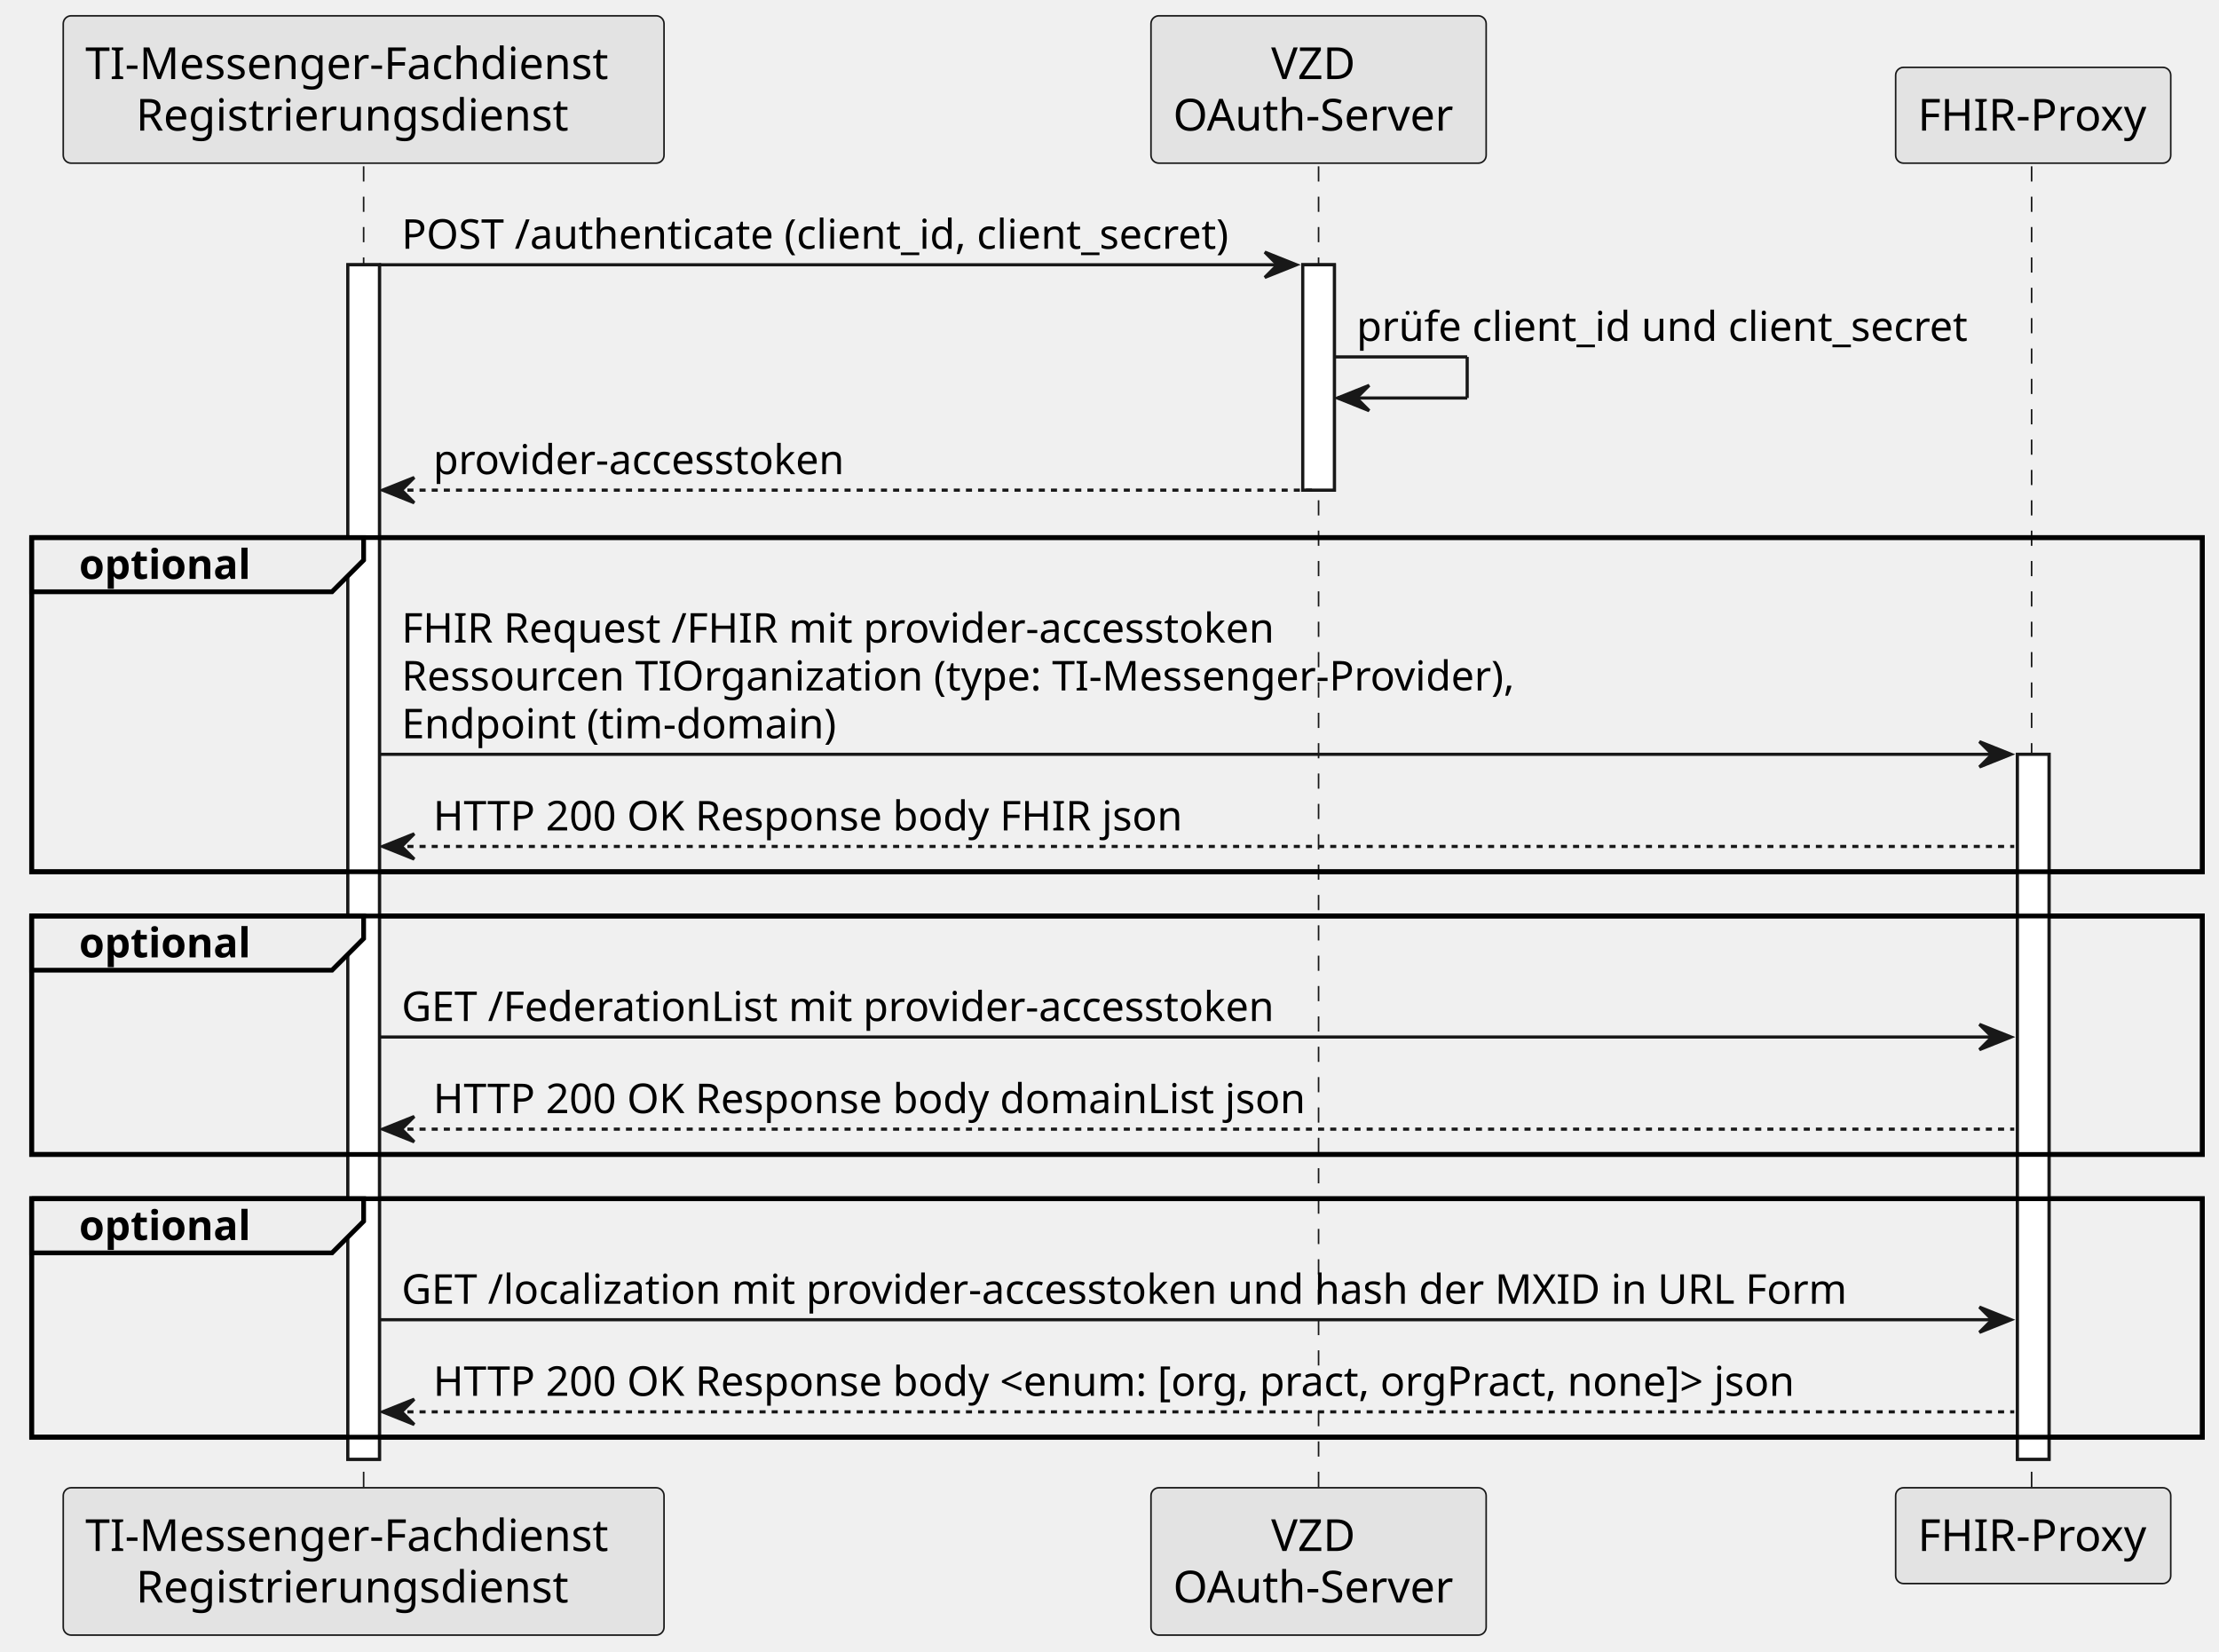
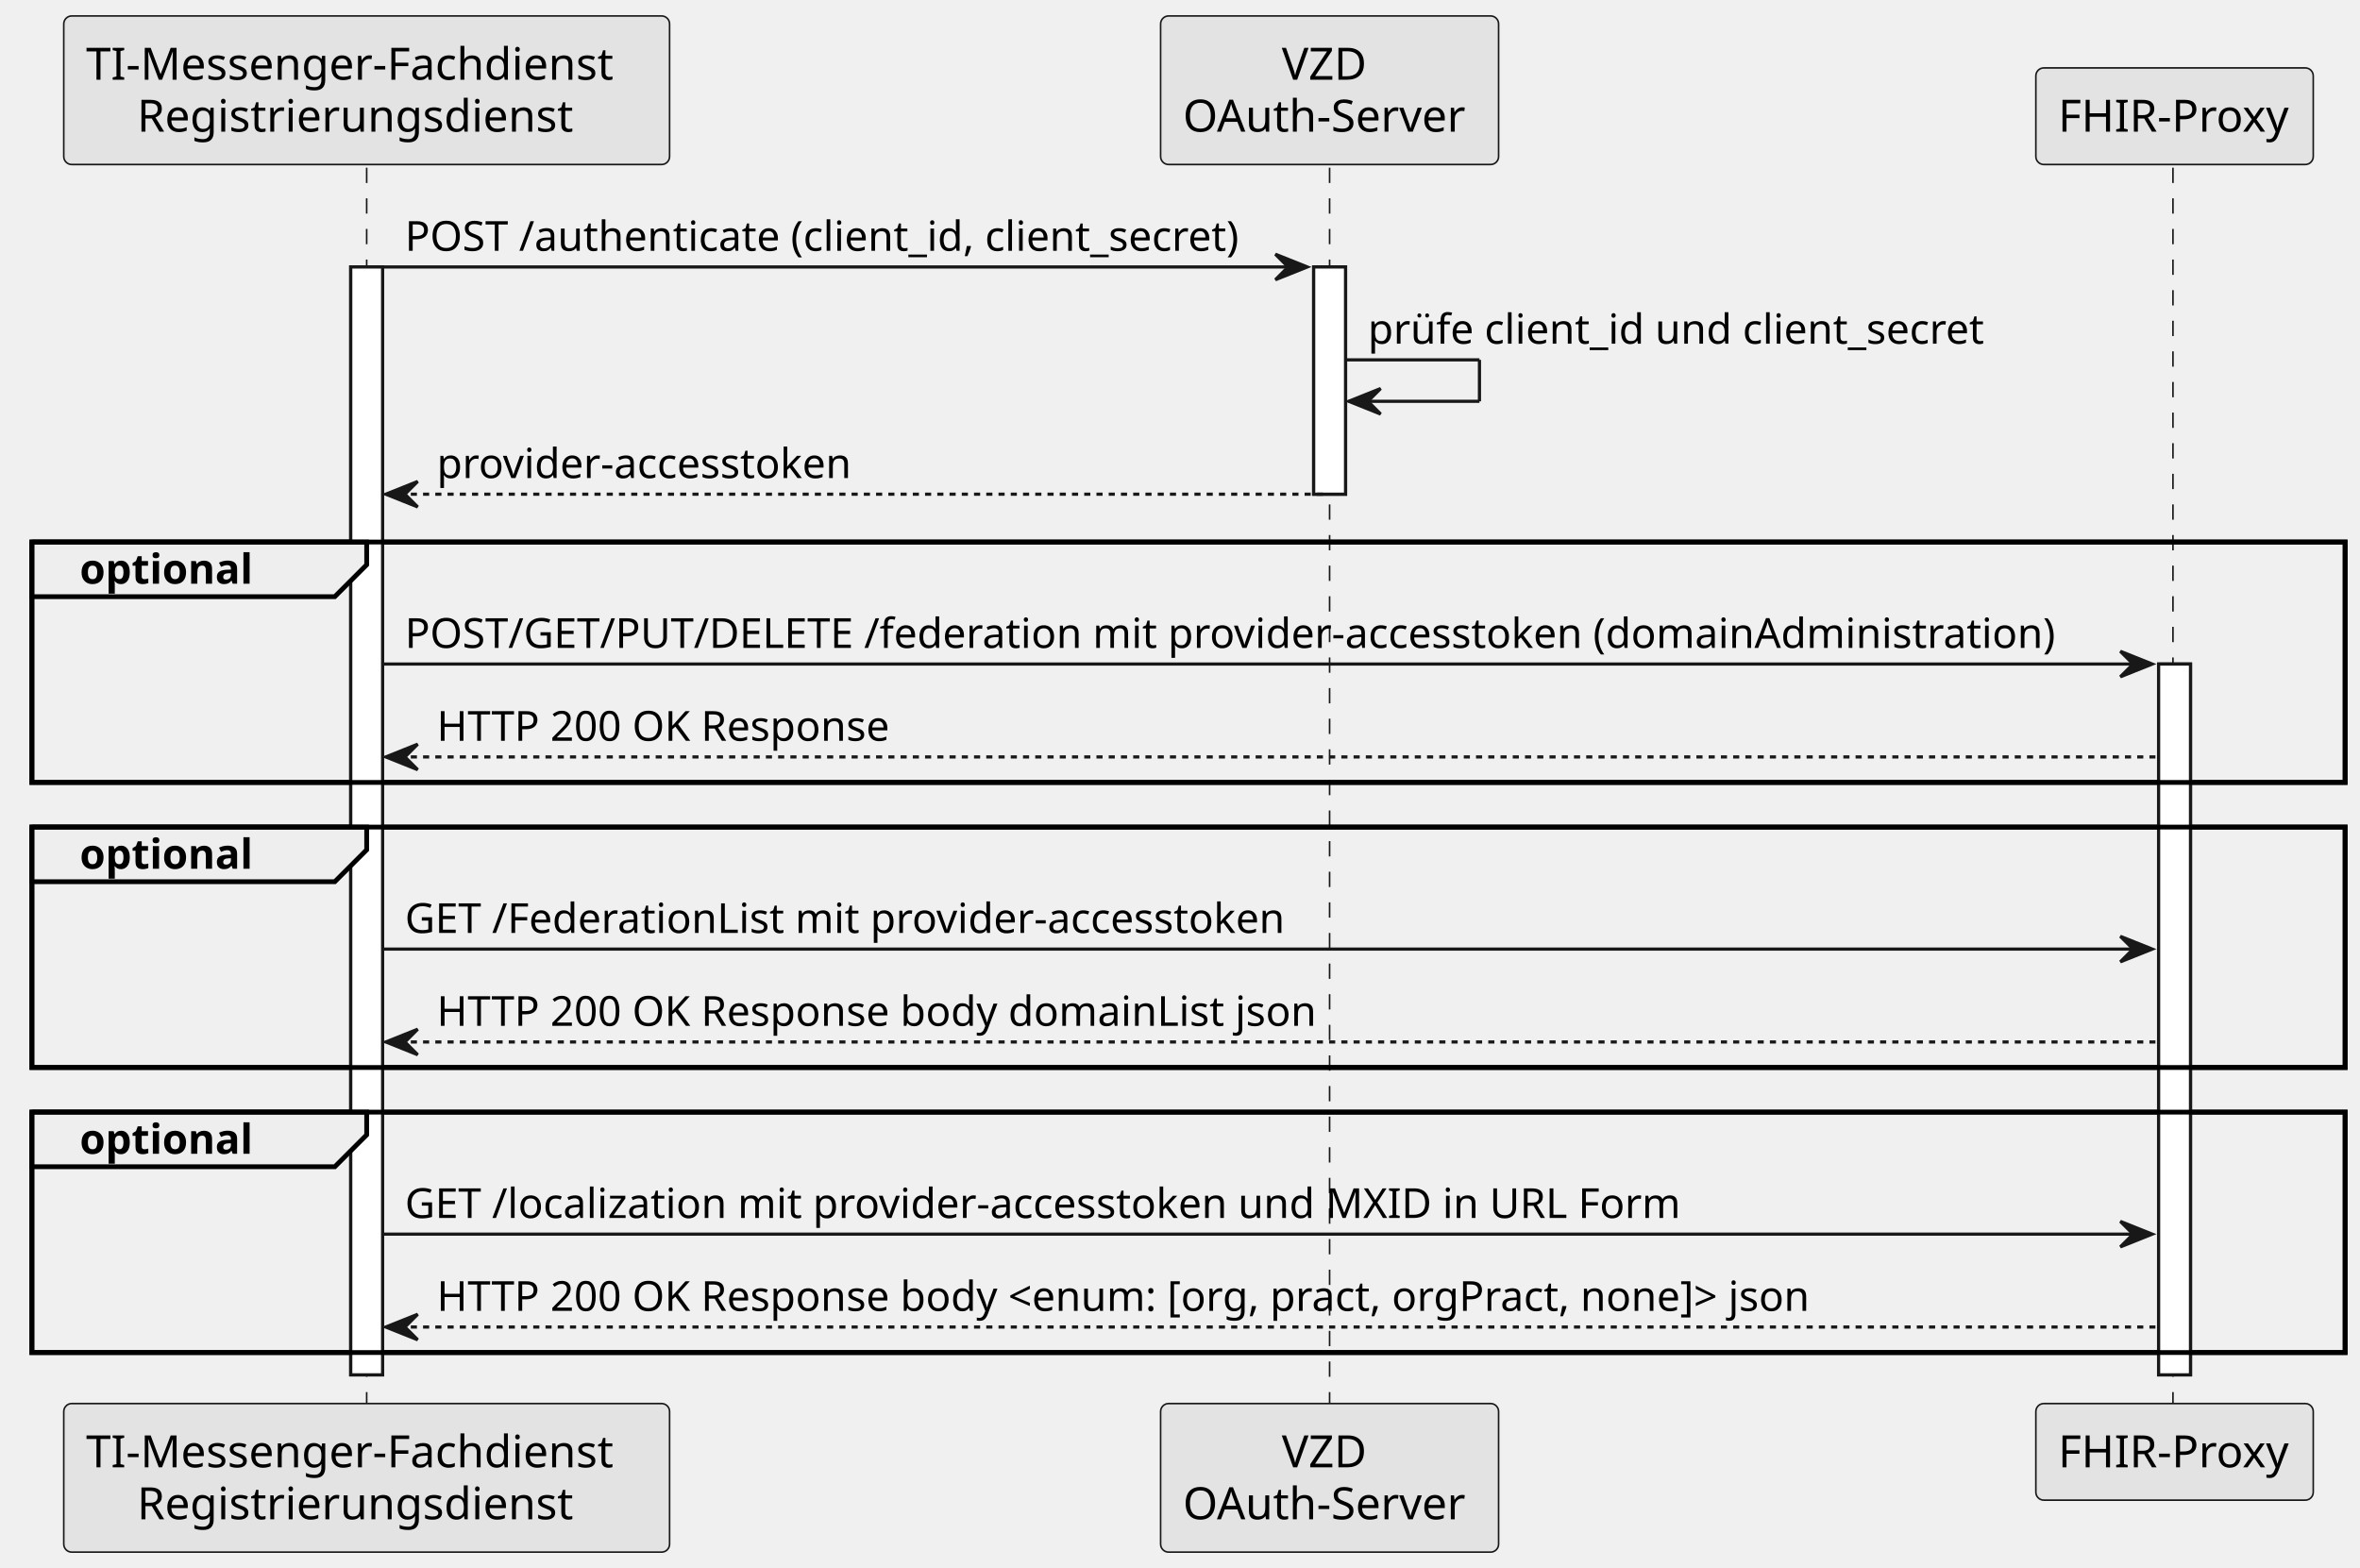
- <svg xmlns="http://www.w3.org/2000/svg" contentStyleType="text/css" height="544.792px" preserveAspectRatio="none" style="width:731px;height:544px;background:#FFFFFF;" version="1.1" viewBox="0 0 731 544" width="731.25px" zoomAndPan="magnify">
+ <svg xmlns="http://www.w3.org/2000/svg" contentStyleType="text/css" height="512.5px" preserveAspectRatio="none" style="width:771px;height:512px;background:#FFFFFF;" version="1.1" viewBox="0 0 771 512" width="771.875px" zoomAndPan="magnify">
  <defs />
  <g>
-     <rect fill="#FFFFFF" height="393.465" style="stroke:#181818;stroke-width:1.042;" width="10.417" x="114.583" y="87.215" />
+     <rect fill="#FFFFFF" height="361.938" style="stroke:#181818;stroke-width:1.042;" width="10.417" x="114.583" y="87.215" />
    <rect fill="#FFFFFF" height="74.235" style="stroke:#181818;stroke-width:1.042;" width="10.417" x="429.167" y="87.215" />
-     <rect fill="#FFFFFF" height="232.218" style="stroke:#181818;stroke-width:1.042;" width="10.417" x="664.583" y="248.462" />
-     <rect fill="none" height="110.067" style="stroke:#000000;stroke-width:1.562;" width="715.104" x="10.417" y="177.075" />
-     <rect fill="none" height="78.54" style="stroke:#000000;stroke-width:1.562;" width="715.104" x="10.417" y="301.725" />
-     <rect fill="none" height="78.54" style="stroke:#000000;stroke-width:1.562;" width="715.104" x="10.417" y="394.849" />
-     <line style="stroke:#181818;stroke-width:0.521;stroke-dasharray:5.0,5.0;" x1="119.792" x2="119.792" y1="54.785" y2="491.097" />
-     <line style="stroke:#181818;stroke-width:0.521;stroke-dasharray:5.0,5.0;" x1="434.375" x2="434.375" y1="54.785" y2="491.097" />
-     <line style="stroke:#181818;stroke-width:0.521;stroke-dasharray:5.0,5.0;" x1="669.271" x2="669.271" y1="54.785" y2="491.097" />
+     <rect fill="#FFFFFF" height="232.218" style="stroke:#181818;stroke-width:1.042;" width="10.417" x="705.208" y="216.935" />
+     <rect fill="none" height="78.54" style="stroke:#000000;stroke-width:1.562;" width="755.729" x="10.417" y="177.075" />
+     <rect fill="none" height="78.54" style="stroke:#000000;stroke-width:1.562;" width="755.729" x="10.417" y="270.199" />
+     <rect fill="none" height="78.54" style="stroke:#000000;stroke-width:1.562;" width="755.729" x="10.417" y="363.322" />
+     <line style="stroke:#181818;stroke-width:0.521;stroke-dasharray:5.0,5.0;" x1="119.792" x2="119.792" y1="54.785" y2="459.57" />
+     <line style="stroke:#181818;stroke-width:0.521;stroke-dasharray:5.0,5.0;" x1="434.375" x2="434.375" y1="54.785" y2="459.57" />
+     <line style="stroke:#181818;stroke-width:0.521;stroke-dasharray:5.0,5.0;" x1="709.896" x2="709.896" y1="54.785" y2="459.57" />
    <rect fill="#E3E3E3" height="48.535" rx="2.604" ry="2.604" style="stroke:#181818;stroke-width:0.521;" width="197.917" x="20.833" y="5.208" />
    <text fill="#000000" font-family="sans-serif" font-size="14.583" lengthAdjust="spacing" textLength="183.333" x="28.125" y="26.037">TI-Messenger-Fachdienst</text>
    <text fill="#000000" font-family="sans-serif" font-size="14.583" lengthAdjust="spacing" textLength="150" x="44.792" y="43.013">Registrierungsdienst</text>
-     <rect fill="#E3E3E3" height="48.535" rx="2.604" ry="2.604" style="stroke:#181818;stroke-width:0.521;" width="197.917" x="20.833" y="490.055" />
-     <text fill="#000000" font-family="sans-serif" font-size="14.583" lengthAdjust="spacing" textLength="183.333" x="28.125" y="510.884">TI-Messenger-Fachdienst</text>
-     <text fill="#000000" font-family="sans-serif" font-size="14.583" lengthAdjust="spacing" textLength="150" x="44.792" y="527.86">Registrierungsdienst</text>
+     <rect fill="#E3E3E3" height="48.535" rx="2.604" ry="2.604" style="stroke:#181818;stroke-width:0.521;" width="197.917" x="20.833" y="458.529" />
+     <text fill="#000000" font-family="sans-serif" font-size="14.583" lengthAdjust="spacing" textLength="183.333" x="28.125" y="479.357">TI-Messenger-Fachdienst</text>
+     <text fill="#000000" font-family="sans-serif" font-size="14.583" lengthAdjust="spacing" textLength="150" x="44.792" y="496.333">Registrierungsdienst</text>
    <rect fill="#E3E3E3" height="48.535" rx="2.604" ry="2.604" style="stroke:#181818;stroke-width:0.521;" width="110.417" x="379.167" y="5.208" />
    <text fill="#000000" font-family="sans-serif" font-size="14.583" lengthAdjust="spacing" textLength="31.25" x="418.75" y="26.037">VZD</text>
    <text fill="#000000" font-family="sans-serif" font-size="14.583" lengthAdjust="spacing" textLength="95.833" x="386.458" y="43.013">OAuth-Server</text>
-     <rect fill="#E3E3E3" height="48.535" rx="2.604" ry="2.604" style="stroke:#181818;stroke-width:0.521;" width="110.417" x="379.167" y="490.055" />
-     <text fill="#000000" font-family="sans-serif" font-size="14.583" lengthAdjust="spacing" textLength="31.25" x="418.75" y="510.884">VZD</text>
-     <text fill="#000000" font-family="sans-serif" font-size="14.583" lengthAdjust="spacing" textLength="95.833" x="386.458" y="527.86">OAuth-Server</text>
-     <rect fill="#E3E3E3" height="31.559" rx="2.604" ry="2.604" style="stroke:#181818;stroke-width:0.521;" width="90.625" x="624.479" y="22.184" />
-     <text fill="#000000" font-family="sans-serif" font-size="14.583" lengthAdjust="spacing" textLength="76.042" x="631.771" y="43.013">FHIR-Proxy</text>
-     <rect fill="#E3E3E3" height="31.559" rx="2.604" ry="2.604" style="stroke:#181818;stroke-width:0.521;" width="90.625" x="624.479" y="490.055" />
-     <text fill="#000000" font-family="sans-serif" font-size="14.583" lengthAdjust="spacing" textLength="76.042" x="631.771" y="510.884">FHIR-Proxy</text>
-     <rect fill="#FFFFFF" height="393.465" style="stroke:#181818;stroke-width:1.042;" width="10.417" x="114.583" y="87.215" />
+     <rect fill="#E3E3E3" height="48.535" rx="2.604" ry="2.604" style="stroke:#181818;stroke-width:0.521;" width="110.417" x="379.167" y="458.529" />
+     <text fill="#000000" font-family="sans-serif" font-size="14.583" lengthAdjust="spacing" textLength="31.25" x="418.75" y="479.357">VZD</text>
+     <text fill="#000000" font-family="sans-serif" font-size="14.583" lengthAdjust="spacing" textLength="95.833" x="386.458" y="496.333">OAuth-Server</text>
+     <rect fill="#E3E3E3" height="31.559" rx="2.604" ry="2.604" style="stroke:#181818;stroke-width:0.521;" width="90.625" x="665.104" y="22.184" />
+     <text fill="#000000" font-family="sans-serif" font-size="14.583" lengthAdjust="spacing" textLength="76.042" x="672.396" y="43.013">FHIR-Proxy</text>
+     <rect fill="#E3E3E3" height="31.559" rx="2.604" ry="2.604" style="stroke:#181818;stroke-width:0.521;" width="90.625" x="665.104" y="458.529" />
+     <text fill="#000000" font-family="sans-serif" font-size="14.583" lengthAdjust="spacing" textLength="76.042" x="672.396" y="479.357">FHIR-Proxy</text>
+     <rect fill="#FFFFFF" height="361.938" style="stroke:#181818;stroke-width:1.042;" width="10.417" x="114.583" y="87.215" />
    <rect fill="#FFFFFF" height="74.235" style="stroke:#181818;stroke-width:1.042;" width="10.417" x="429.167" y="87.215" />
-     <rect fill="#FFFFFF" height="232.218" style="stroke:#181818;stroke-width:1.042;" width="10.417" x="664.583" y="248.462" />
+     <rect fill="#FFFFFF" height="232.218" style="stroke:#181818;stroke-width:1.042;" width="10.417" x="705.208" y="216.935" />
    <polygon fill="#181818" points="416.667,83.049,427.083,87.215,416.667,91.382,420.833,87.215" style="stroke:#181818;stroke-width:1.042;" />
    <line style="stroke:#181818;stroke-width:1.042;" x1="125" x2="422.917" y1="87.215" y2="87.215" />
    <text fill="#000000" font-family="sans-serif" font-size="13.542" lengthAdjust="spacing" textLength="289.583" x="132.292" y="81.938">POST /authenticate (client_id, client_secret)</text>
    <line style="stroke:#181818;stroke-width:1.042;" x1="439.583" x2="483.333" y1="117.562" y2="117.562" />
    <line style="stroke:#181818;stroke-width:1.042;" x1="483.333" x2="483.333" y1="117.562" y2="131.103" />
    <line style="stroke:#181818;stroke-width:1.042;" x1="440.625" x2="483.333" y1="131.103" y2="131.103" />
    <polygon fill="#181818" points="451.042,126.937,440.625,131.103,451.042,135.27,446.875,131.103" style="stroke:#181818;stroke-width:1.042;" />
    <text fill="#000000" font-family="sans-serif" font-size="13.542" lengthAdjust="spacing" textLength="210.417" x="446.875" y="112.285">prüfe client_id und client_secret</text>
    <polygon fill="#181818" points="136.458,157.284,126.042,161.45,136.458,165.617,132.292,161.45" style="stroke:#181818;stroke-width:1.042;" />
    <line style="stroke:#181818;stroke-width:1.042;stroke-dasharray:2.0,2.0;" x1="130.208" x2="433.333" y1="161.45" y2="161.45" />
    <text fill="#000000" font-family="sans-serif" font-size="13.542" lengthAdjust="spacing" textLength="142.708" x="142.708" y="156.173">provider-accesstoken</text>
    <path d="M10.417,177.075 L119.792,177.075 L119.792,184.505 L109.375,194.922 L10.417,194.922 L10.417,177.075 " fill="#EEEEEE" style="stroke:#000000;stroke-width:1.562;" />
-     <rect fill="none" height="110.067" style="stroke:#000000;stroke-width:1.562;" width="715.104" x="10.417" y="177.075" />
+     <rect fill="none" height="78.54" style="stroke:#000000;stroke-width:1.562;" width="755.729" x="10.417" y="177.075" />
    <text fill="#000000" font-family="sans-serif" font-size="13.542" font-weight="bold" lengthAdjust="spacing" textLength="62.5" x="26.042" y="190.686">optional</text>
-     <polygon fill="#181818" points="652.083,244.295,662.5,248.462,652.083,252.629,656.25,248.462" style="stroke:#181818;stroke-width:1.042;" />
-     <line style="stroke:#181818;stroke-width:1.042;" x1="125" x2="658.333" y1="248.462" y2="248.462" />
-     <text fill="#000000" font-family="sans-serif" font-size="13.542" lengthAdjust="spacing" textLength="297.917" x="132.292" y="211.658">FHIR Request /FHIR mit provider-accesstoken</text>
-     <text fill="#000000" font-family="sans-serif" font-size="13.542" lengthAdjust="spacing" textLength="380.208" x="132.292" y="227.422">Ressourcen TIOrganization (type: TI-Messenger-Provider),</text>
-     <text fill="#000000" font-family="sans-serif" font-size="13.542" lengthAdjust="spacing" textLength="150" x="132.292" y="243.185">Endpoint (tim-domain)</text>
-     <polygon fill="#181818" points="136.458,274.642,126.042,278.809,136.458,282.975,132.292,278.809" style="stroke:#181818;stroke-width:1.042;" />
-     <line style="stroke:#181818;stroke-width:1.042;stroke-dasharray:2.0,2.0;" x1="130.208" x2="663.542" y1="278.809" y2="278.809" />
-     <text fill="#000000" font-family="sans-serif" font-size="13.542" lengthAdjust="spacing" textLength="255.208" x="142.708" y="273.532">HTTP 200 OK Response body FHIR json</text>
-     <path d="M10.417,301.725 L119.792,301.725 L119.792,309.155 L109.375,319.572 L10.417,319.572 L10.417,301.725 " fill="#EEEEEE" style="stroke:#000000;stroke-width:1.562;" />
-     <rect fill="none" height="78.54" style="stroke:#000000;stroke-width:1.562;" width="715.104" x="10.417" y="301.725" />
-     <text fill="#000000" font-family="sans-serif" font-size="13.542" font-weight="bold" lengthAdjust="spacing" textLength="62.5" x="26.042" y="315.337">optional</text>
-     <polygon fill="#181818" points="652.083,337.419,662.5,341.585,652.083,345.752,656.25,341.585" style="stroke:#181818;stroke-width:1.042;" />
-     <line style="stroke:#181818;stroke-width:1.042;" x1="125" x2="658.333" y1="341.585" y2="341.585" />
-     <text fill="#000000" font-family="sans-serif" font-size="13.542" lengthAdjust="spacing" textLength="301.042" x="132.292" y="336.308">GET /FederationList mit provider-accesstoken</text>
-     <polygon fill="#181818" points="136.458,367.765,126.042,371.932,136.458,376.099,132.292,371.932" style="stroke:#181818;stroke-width:1.042;" />
-     <line style="stroke:#181818;stroke-width:1.042;stroke-dasharray:2.0,2.0;" x1="130.208" x2="663.542" y1="371.932" y2="371.932" />
-     <text fill="#000000" font-family="sans-serif" font-size="13.542" lengthAdjust="spacing" textLength="298.958" x="142.708" y="366.655">HTTP 200 OK Response body domainList json</text>
-     <path d="M10.417,394.849 L119.792,394.849 L119.792,402.279 L109.375,412.695 L10.417,412.695 L10.417,394.849 " fill="#EEEEEE" style="stroke:#000000;stroke-width:1.562;" />
-     <rect fill="none" height="78.54" style="stroke:#000000;stroke-width:1.562;" width="715.104" x="10.417" y="394.849" />
-     <text fill="#000000" font-family="sans-serif" font-size="13.542" font-weight="bold" lengthAdjust="spacing" textLength="62.5" x="26.042" y="408.46">optional</text>
-     <polygon fill="#181818" points="652.083,430.542,662.5,434.709,652.083,438.875,656.25,434.709" style="stroke:#181818;stroke-width:1.042;" />
-     <line style="stroke:#181818;stroke-width:1.042;" x1="125" x2="658.333" y1="434.709" y2="434.709" />
-     <text fill="#000000" font-family="sans-serif" font-size="13.542" lengthAdjust="spacing" textLength="494.792" x="132.292" y="429.432">GET /localization mit provider-accesstoken und hash der MXID in URL Form</text>
-     <polygon fill="#181818" points="136.458,460.889,126.042,465.055,136.458,469.222,132.292,465.055" style="stroke:#181818;stroke-width:1.042;" />
-     <line style="stroke:#181818;stroke-width:1.042;stroke-dasharray:2.0,2.0;" x1="130.208" x2="663.542" y1="465.055" y2="465.055" />
-     <text fill="#000000" font-family="sans-serif" font-size="13.542" lengthAdjust="spacing" textLength="477.083" x="142.708" y="459.778">HTTP 200 OK Response body &lt;enum: [org, pract, orgPract, none]&gt; json</text>
+     <polygon fill="#181818" points="692.708,212.769,703.125,216.935,692.708,221.102,696.875,216.935" style="stroke:#181818;stroke-width:1.042;" />
+     <line style="stroke:#181818;stroke-width:1.042;" x1="125" x2="698.958" y1="216.935" y2="216.935" />
+     <text fill="#000000" font-family="sans-serif" font-size="13.542" lengthAdjust="spacing" textLength="560.417" x="132.292" y="211.658">POST/GET/PUT/DELETE /federation mit provider-accesstoken (domainAdministration)</text>
+     <polygon fill="#181818" points="136.458,243.115,126.042,247.282,136.458,251.449,132.292,247.282" style="stroke:#181818;stroke-width:1.042;" />
+     <line style="stroke:#181818;stroke-width:1.042;stroke-dasharray:2.0,2.0;" x1="130.208" x2="704.167" y1="247.282" y2="247.282" />
+     <text fill="#000000" font-family="sans-serif" font-size="13.542" lengthAdjust="spacing" textLength="154.167" x="142.708" y="242.005">HTTP 200 OK Response</text>
+     <path d="M10.417,270.199 L119.792,270.199 L119.792,277.629 L109.375,288.045 L10.417,288.045 L10.417,270.199 " fill="#EEEEEE" style="stroke:#000000;stroke-width:1.562;" />
+     <rect fill="none" height="78.54" style="stroke:#000000;stroke-width:1.562;" width="755.729" x="10.417" y="270.199" />
+     <text fill="#000000" font-family="sans-serif" font-size="13.542" font-weight="bold" lengthAdjust="spacing" textLength="62.5" x="26.042" y="283.81">optional</text>
+     <polygon fill="#181818" points="692.708,305.892,703.125,310.059,692.708,314.225,696.875,310.059" style="stroke:#181818;stroke-width:1.042;" />
+     <line style="stroke:#181818;stroke-width:1.042;" x1="125" x2="698.958" y1="310.059" y2="310.059" />
+     <text fill="#000000" font-family="sans-serif" font-size="13.542" lengthAdjust="spacing" textLength="301.042" x="132.292" y="304.782">GET /FederationList mit provider-accesstoken</text>
+     <polygon fill="#181818" points="136.458,336.239,126.042,340.405,136.458,344.572,132.292,340.405" style="stroke:#181818;stroke-width:1.042;" />
+     <line style="stroke:#181818;stroke-width:1.042;stroke-dasharray:2.0,2.0;" x1="130.208" x2="704.167" y1="340.405" y2="340.405" />
+     <text fill="#000000" font-family="sans-serif" font-size="13.542" lengthAdjust="spacing" textLength="298.958" x="142.708" y="335.128">HTTP 200 OK Response body domainList json</text>
+     <path d="M10.417,363.322 L119.792,363.322 L119.792,370.752 L109.375,381.169 L10.417,381.169 L10.417,363.322 " fill="#EEEEEE" style="stroke:#000000;stroke-width:1.562;" />
+     <rect fill="none" height="78.54" style="stroke:#000000;stroke-width:1.562;" width="755.729" x="10.417" y="363.322" />
+     <text fill="#000000" font-family="sans-serif" font-size="13.542" font-weight="bold" lengthAdjust="spacing" textLength="62.5" x="26.042" y="376.933">optional</text>
+     <polygon fill="#181818" points="692.708,399.015,703.125,403.182,692.708,407.349,696.875,403.182" style="stroke:#181818;stroke-width:1.042;" />
+     <line style="stroke:#181818;stroke-width:1.042;" x1="125" x2="698.958" y1="403.182" y2="403.182" />
+     <text fill="#000000" font-family="sans-serif" font-size="13.542" lengthAdjust="spacing" textLength="432.292" x="132.292" y="397.905">GET /localization mit provider-accesstoken und MXID in URL Form</text>
+     <polygon fill="#181818" points="136.458,429.362,126.042,433.529,136.458,437.695,132.292,433.529" style="stroke:#181818;stroke-width:1.042;" />
+     <line style="stroke:#181818;stroke-width:1.042;stroke-dasharray:2.0,2.0;" x1="130.208" x2="704.167" y1="433.529" y2="433.529" />
+     <text fill="#000000" font-family="sans-serif" font-size="13.542" lengthAdjust="spacing" textLength="477.083" x="142.708" y="428.252">HTTP 200 OK Response body &lt;enum: [org, pract, orgPract, none]&gt; json</text>
  </g>
</svg>
